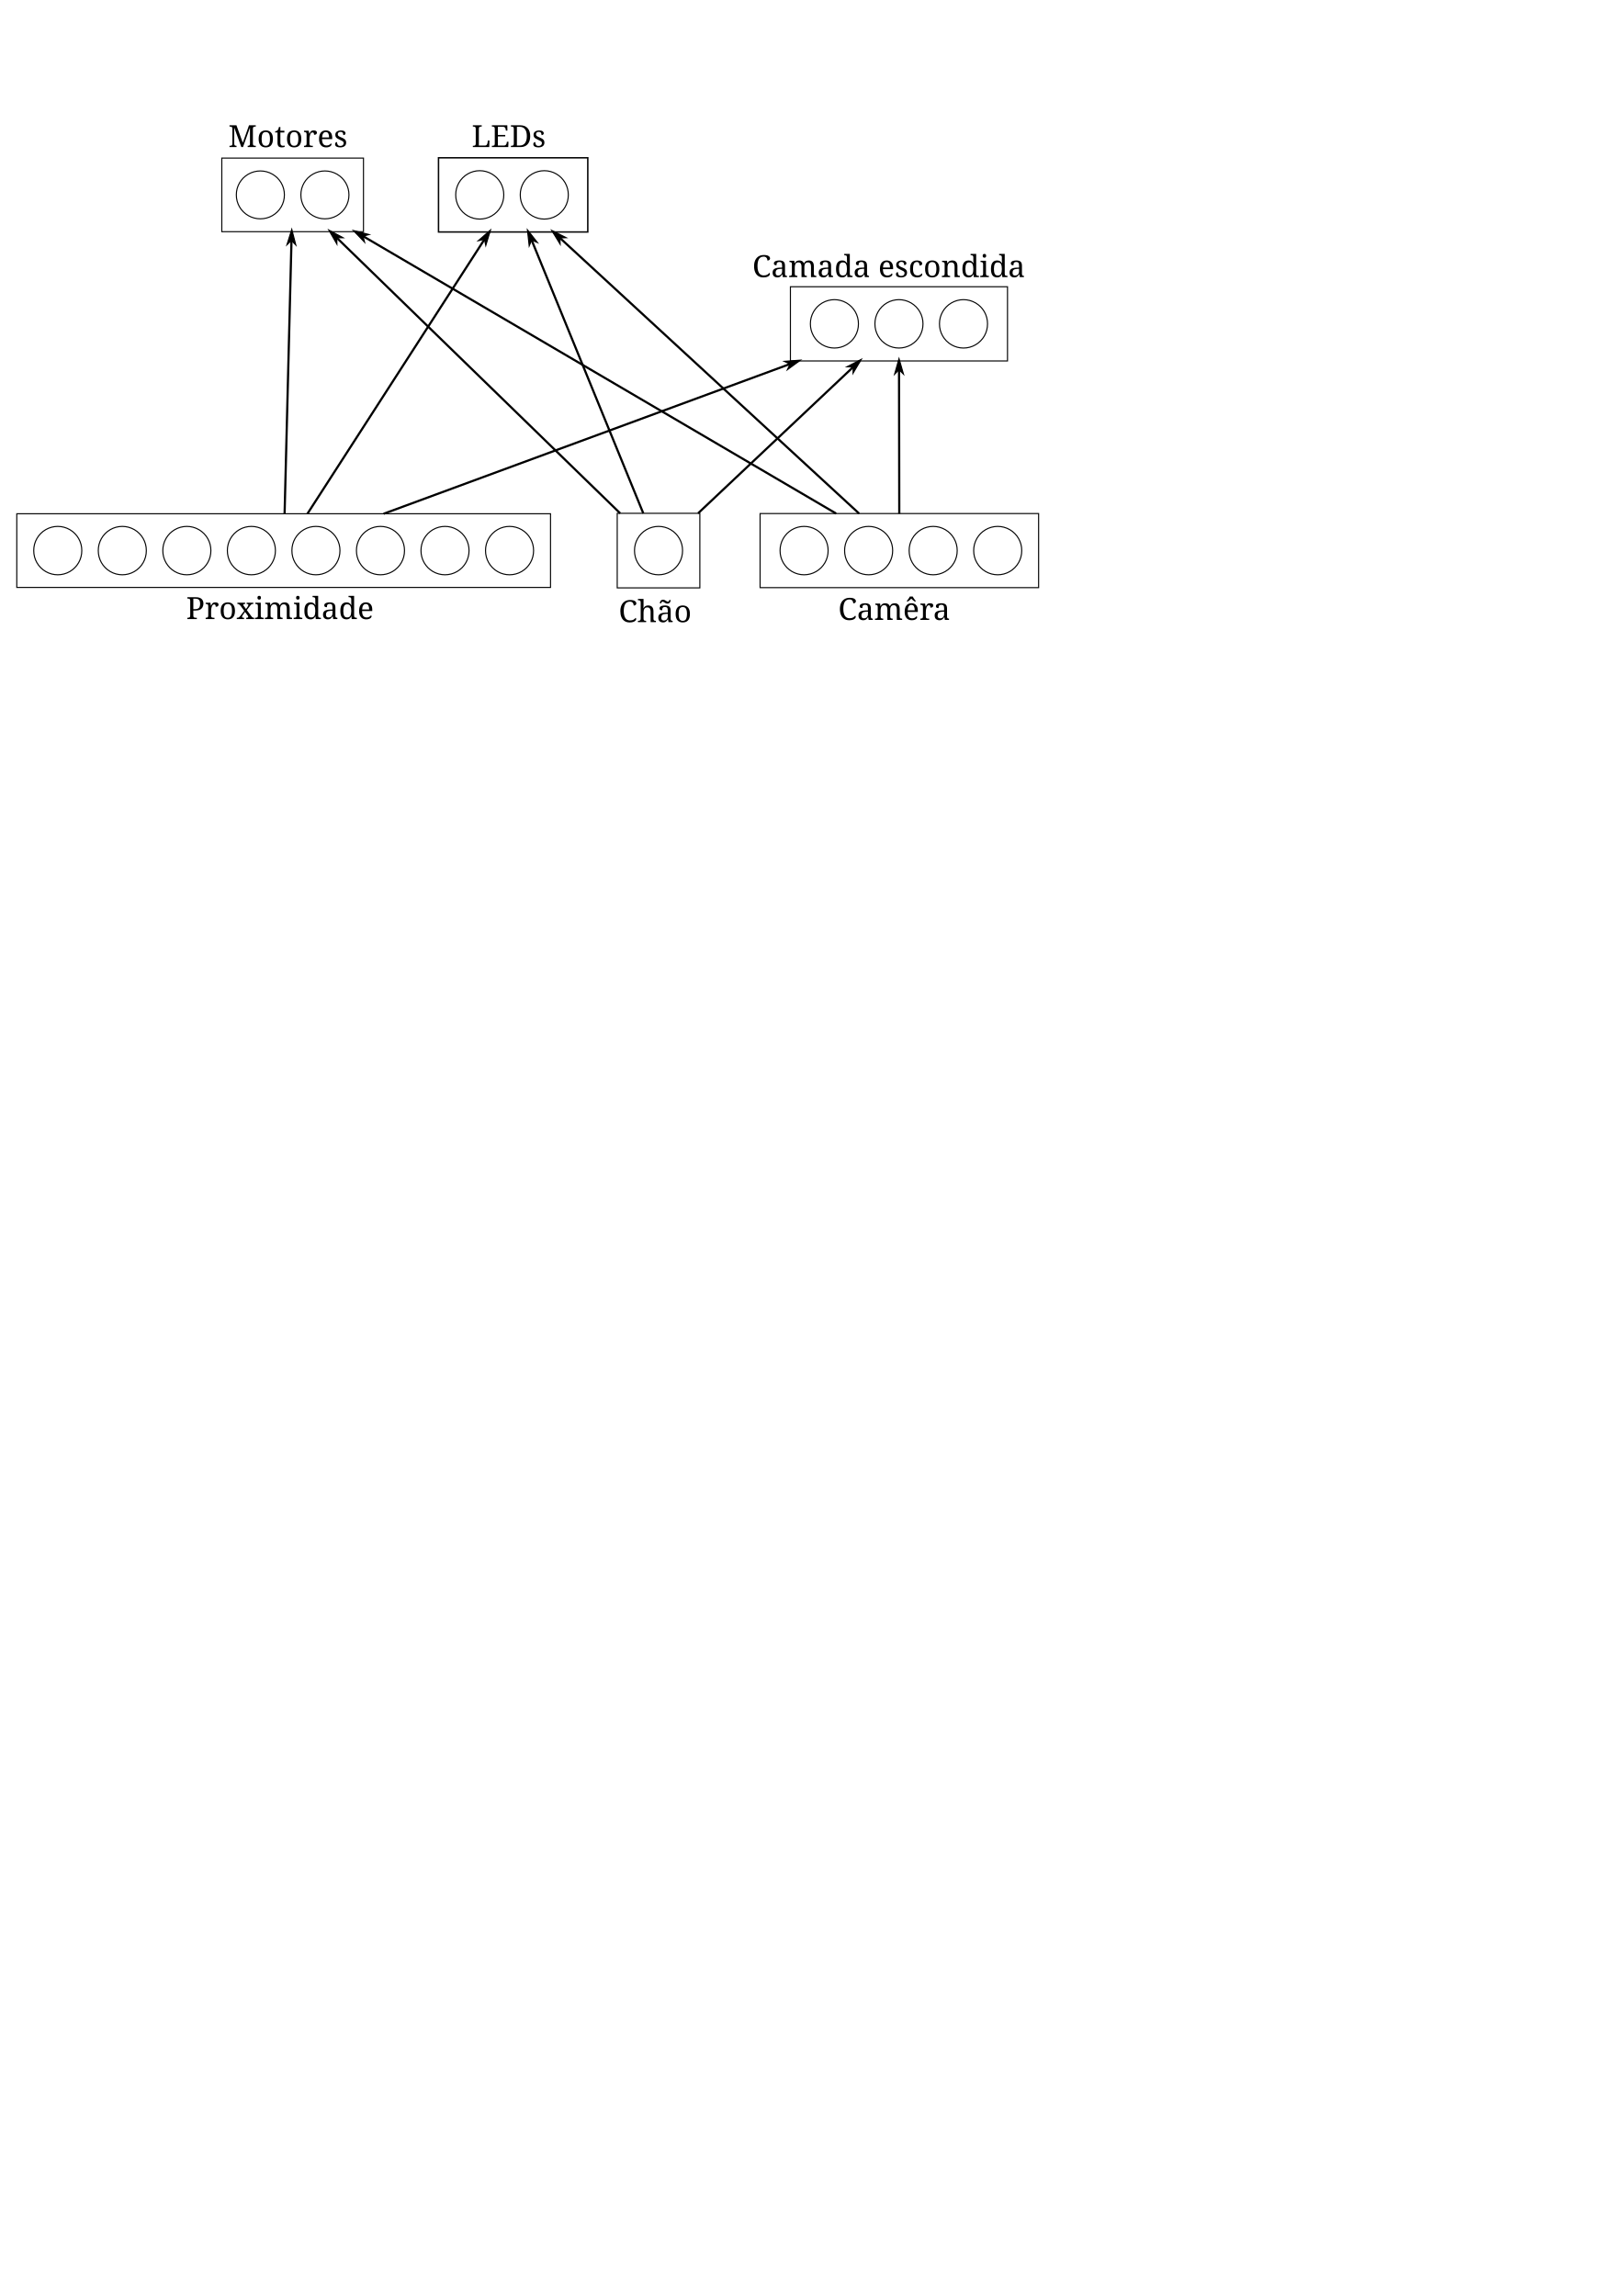
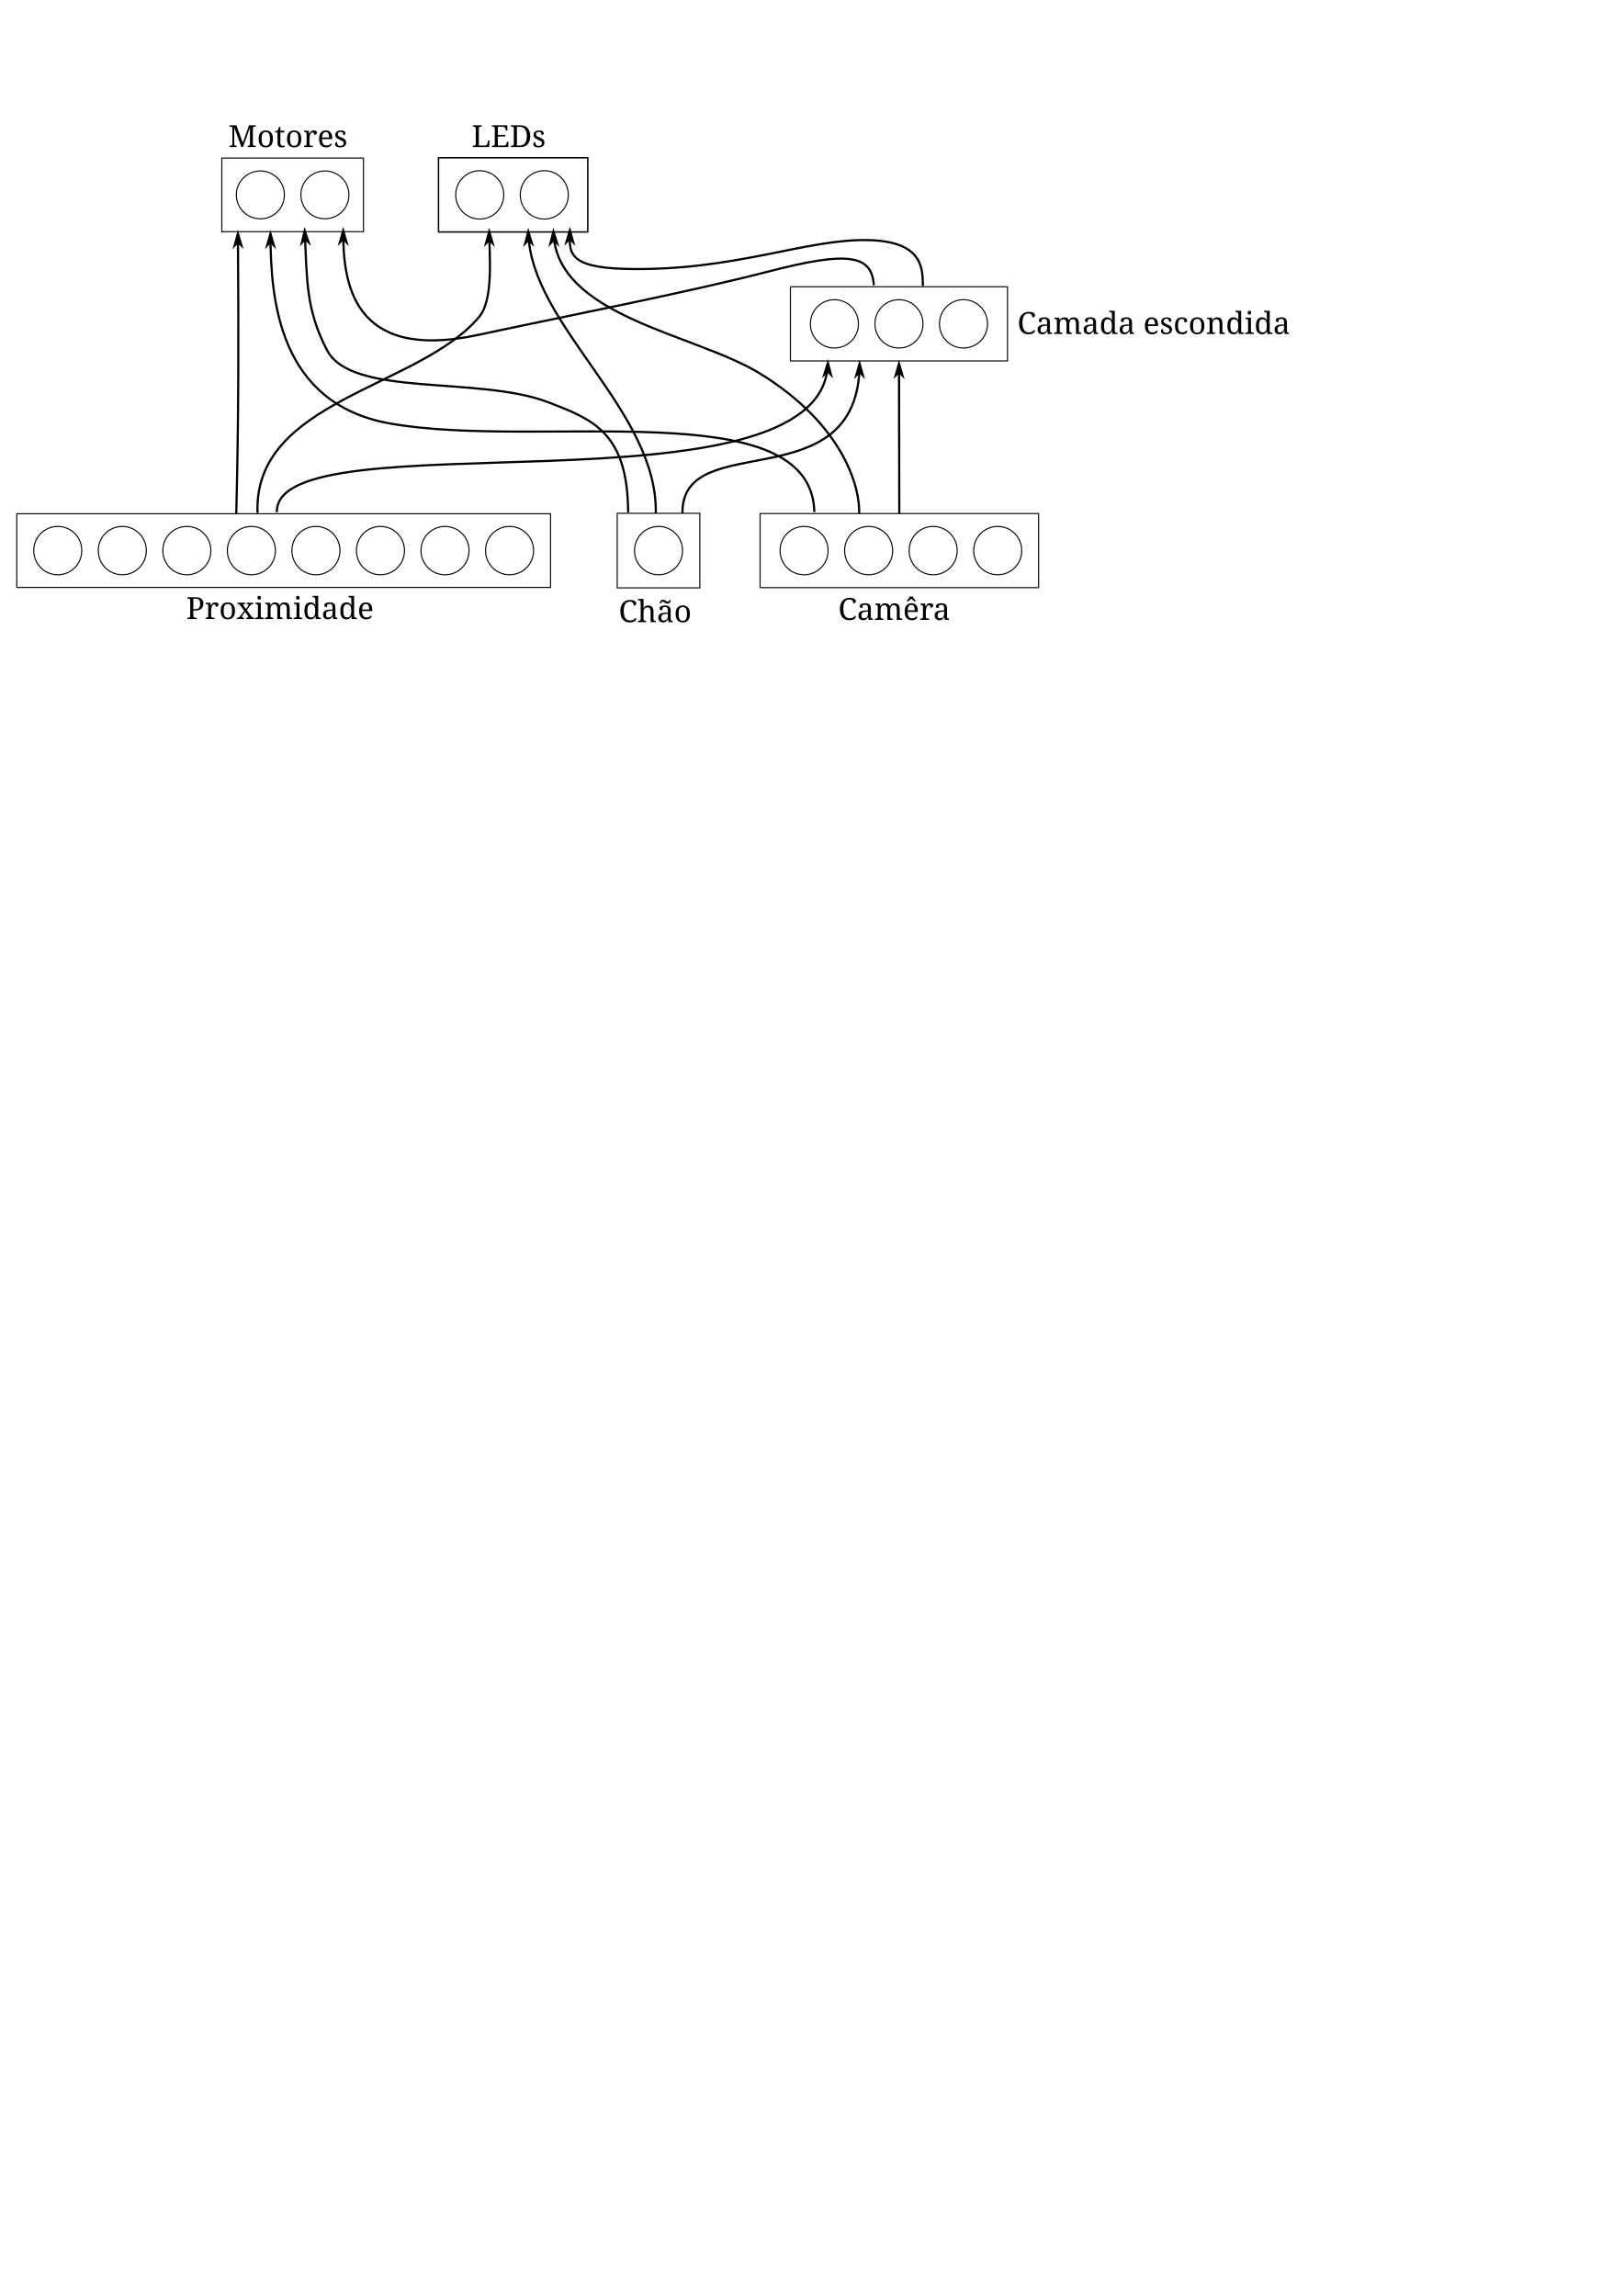
<svg xmlns="http://www.w3.org/2000/svg" width="744.094" height="1052.362" id="svg2" version="1.1">
  <defs id="defs4">
    <marker orient="auto" refY="0.0" refX="0.0" id="Arrow1Mend" style="overflow:visible;">
      <path id="path4349" d="M 0.0,0.0 L 5.0,-5.0 L -12.5,0.0 L 5.0,5.0 L 0.0,0.0 z " style="fill-rule:evenodd;stroke:#000000;stroke-width:1.0pt;" transform="scale(0.4) rotate(180) translate(10,0)" />
    </marker>
    <marker orient="auto" refY="0.0" refX="0.0" id="Arrow1Lend" style="overflow:visible;">
      <path id="path4343" d="M 0.0,0.0 L 5.0,-5.0 L -12.5,0.0 L 5.0,5.0 L 0.0,0.0 z " style="fill-rule:evenodd;stroke:#000000;stroke-width:1.0pt;" transform="scale(0.8) rotate(180) translate(12.5,0)" />
    </marker>
  </defs>
  <g id="layer2" style="display:inline">
    <rect style="opacity:0.98;fill:none;stroke:#000000;stroke-width:0.5;stroke-linejoin:miter;stroke-miterlimit:4;stroke-dasharray:none;stroke-dashoffset:0;display:inline" id="rect2985-8" width="99.483" height="34.009" x="362.223" y="131.429" />
    <rect style="opacity:0.98;fill:none;stroke:#000000;stroke-width:0.497;stroke-linejoin:miter;stroke-miterlimit:4;stroke-dasharray:none;stroke-dashoffset:0;display:inline" id="rect2985-8-9" width="64.925" height="33.737" x="101.645" y="72.458" />
    <rect style="opacity:0.98;fill:none;stroke:#000000;stroke-width:0.67;stroke-linejoin:miter;stroke-miterlimit:4;stroke-dasharray:none;stroke-dashoffset:0;display:inline" id="rect2985-8-9-1" width="68.406" height="34.003" x="200.959" y="72.325" />
    <rect style="opacity:0.98;fill:none;stroke:#000000;stroke-width:0.5;stroke-linejoin:miter;stroke-miterlimit:4;stroke-dasharray:none;stroke-dashoffset:0;display:inline" id="rect2985-8-9-1-9" width="37.862" height="34.174" x="282.855" y="235.275" />
    <rect style="opacity:0.98;fill:none;stroke:#000000;stroke-width:0.5;stroke-linejoin:miter;stroke-miterlimit:4;stroke-dasharray:none;stroke-dashoffset:0;display:inline" id="rect2985-0" width="127.64" height="33.952" x="348.323" y="235.386" />
    <rect style="opacity:0.98;fill:none;stroke:#000000;stroke-width:0.5;stroke-linejoin:miter;stroke-miterlimit:4;stroke-dasharray:none;stroke-dashoffset:0;display:inline" id="rect2985" width="244.597" height="33.766" x="7.694" y="235.479" />
-     <path style="fill:none;stroke:#000000;stroke-width:1px;stroke-linecap:butt;stroke-linejoin:miter;stroke-opacity:1;marker-end:url(#Arrow1Mend)" d="m 130.419,235.479 c 1.088,-43.095 2.175,-86.189 3.263,-129.284" id="path4284" />
-     <path style="fill:none;stroke:#000000;stroke-width:1px;stroke-linecap:butt;stroke-linejoin:miter;stroke-opacity:1;marker-end:url(#Arrow1Mend)" d="m 140.884,235.479 c 27.77,-43.05 55.541,-86.101 83.311,-129.151" id="path4286" />
-     <path style="fill:none;stroke:#000000;stroke-width:1px;stroke-linecap:butt;stroke-linejoin:miter;stroke-opacity:1;marker-end:url(#Arrow1Mend)" d="M 175.799,235.479 C 239.142,212.132 302.486,188.785 365.829,165.438" id="path4290" />
-     <path style="fill:none;stroke:#000000;stroke-width:1px;stroke-linecap:butt;stroke-linejoin:miter;stroke-opacity:1;marker-end:url(#Arrow1Mend)" d="m 319.9,235.275 c 24.679,-23.279 49.358,-46.558 74.037,-69.837" id="path4292" />
-     <path style="fill:none;stroke:#000000;stroke-width:1px;stroke-linecap:butt;stroke-linejoin:miter;stroke-opacity:1;marker-end:url(#Arrow1Mend)" d="m 412.114,235.386 c -0.04,-23.316 -0.08,-46.632 -0.12,-69.948" id="path4294" />
-     <path style="fill:none;stroke:#000000;stroke-width:1px;stroke-linecap:butt;stroke-linejoin:miter;stroke-opacity:1;marker-end:url(#Arrow1Mend)" d="M 383.192,235.386 C 309.753,192.322 236.314,149.259 162.874,106.195" id="path4296" />
-     <path style="fill:none;stroke:#000000;stroke-width:1px;stroke-linecap:butt;stroke-linejoin:miter;stroke-opacity:1;marker-end:url(#Arrow1Mend)" d="M 393.715,235.386 C 347.016,192.367 300.317,149.347 253.618,106.328" id="path4298" />
-     <path style="fill:none;stroke:#000000;stroke-width:1px;stroke-linecap:butt;stroke-linejoin:miter;stroke-opacity:1;marker-end:url(#Arrow1Mend)" d="M 284.212,235.275 151.456,106.195" id="path4302" />
-     <path style="fill:none;stroke:#000000;stroke-width:1px;stroke-linecap:butt;stroke-linejoin:miter;stroke-opacity:1;marker-end:url(#Arrow1Mend)" d="M 294.803,235.275 C 277.239,192.293 259.674,149.311 242.11,106.328" id="path4304" />
+     <path style="fill:none;stroke:#000000;stroke-width:1px;stroke-linecap:butt;stroke-linejoin:miter;stroke-opacity:1;marker-end:url(#Arrow1Mend)" d="m 108.276,235.479 c 1.088,-43.095 1.104,-80.475 0.763,-128.213" id="path4284" />
+     <path style="fill:none;stroke:#000000;stroke-width:1px;stroke-linecap:butt;stroke-linejoin:miter;stroke-opacity:1;marker-end:url(#Arrow1Mend)" d="m 118.027,235.122 c -2.082,-51.893 74.314,-57.196 101.615,-89.964 6.621,-7.947 4.641,-28.266 4.554,-38.83" id="path4286" />
+     <path style="fill:none;stroke:#000000;stroke-width:1px;stroke-linecap:butt;stroke-linejoin:miter;stroke-opacity:1;marker-end:url(#Arrow1Mend)" d="m 126.871,234.765 c -0.943,-44.418 250.615,4.378 252.53,-68.255" id="path4290" />
+     <path style="fill:none;stroke:#000000;stroke-width:1px;stroke-linecap:butt;stroke-linejoin:miter;stroke-opacity:1;marker-end:url(#Arrow1Mend)" d="m 312.757,235.275 c -0.678,-39.708 80.787,-5.13 81.18,-68.409" id="path4292" />
+     <path style="fill:none;stroke:#000000;stroke-width:1px;stroke-linecap:butt;stroke-linejoin:miter;stroke-opacity:1;marker-end:url(#Arrow1Mend)" d="m 412.114,235.386 c -0.04,-23.316 -0.08,-45.203 -0.12,-68.519" id="path4294" />
+     <path style="fill:none;stroke:#000000;stroke-width:1px;stroke-linecap:butt;stroke-linejoin:miter;stroke-opacity:1;marker-end:url(#Arrow1Mend)" d="M 373.192,234.672 C 371.914,179.407 247.707,206.326 178.768,194.108 127.821,185.078 124.008,137.459 123.946,107.266" id="path4296" />
+     <path style="fill:none;stroke:#000000;stroke-width:1px;stroke-linecap:butt;stroke-linejoin:miter;stroke-opacity:1;marker-end:url(#Arrow1Mend)" d="m 393.715,235.386 c 0.49,-11.425 -6.688,-40.423 -45.607,-64.279 -29.708,-18.21 -93.411,-25.971 -94.49,-64.779" id="path4298" />
+     <path style="fill:none;stroke:#000000;stroke-width:1px;stroke-linecap:butt;stroke-linejoin:miter;stroke-opacity:1;marker-end:url(#Arrow1Mend)" d="m 300.518,235.275 c 1.007,-47.268 -57.629,-86.322 -58.408,-128.947" id="path4304" />
    <text xml:space="preserve" style="font-size:40px;font-style:normal;font-weight:normal;line-height:125%;letter-spacing:0px;word-spacing:0px;fill:#000000;fill-opacity:1;stroke:none;font-family:Sans" x="104.631" y="67.417" id="text5158">
      <tspan id="tspan5160" x="104.631" y="67.417" style="font-size:14px;font-style:normal;font-variant:normal;font-weight:normal;font-stretch:normal;font-family:Serif;-inkscape-font-specification:Serif">Motores</tspan>
    </text>
    <text xml:space="preserve" style="font-size:40px;font-style:normal;font-weight:normal;line-height:125%;letter-spacing:0px;word-spacing:0px;fill:#000000;fill-opacity:1;stroke:none;display:inline;font-family:Sans" x="216.162" y="67.417" id="text5158-7">
      <tspan id="tspan5160-1" x="216.162" y="67.417" style="font-size:14px;font-style:normal;font-variant:normal;font-weight:normal;font-stretch:normal;font-family:Serif;-inkscape-font-specification:Serif">LEDs</tspan>
    </text>
-     <text xml:space="preserve" style="font-size:40px;font-style:normal;font-weight:normal;line-height:125%;letter-spacing:0px;word-spacing:0px;fill:#000000;fill-opacity:1;stroke:none;display:inline;font-family:Sans" x="344.774" y="127.016" id="text5158-7-4">
-       <tspan id="tspan5160-1-7" x="344.774" y="127.016" style="font-size:14px;font-style:normal;font-variant:normal;font-weight:normal;font-stretch:normal;font-family:Serif;-inkscape-font-specification:Serif">Camada escondida</tspan>
+     <text xml:space="preserve" style="font-size:40px;font-style:normal;font-weight:normal;line-height:125%;letter-spacing:0px;word-spacing:0px;fill:#000000;fill-opacity:1;stroke:none;display:inline;font-family:Sans" x="466.202" y="153.087" id="text5158-7-4">
+       <tspan id="tspan5160-1-7" x="466.202" y="153.087" style="font-size:14px;font-style:normal;font-variant:normal;font-weight:normal;font-stretch:normal;font-family:Serif;-inkscape-font-specification:Serif">Camada escondida</tspan>
    </text>
    <text xml:space="preserve" style="font-size:14px;font-style:normal;font-variant:normal;font-weight:normal;font-stretch:normal;line-height:125%;letter-spacing:0px;word-spacing:0px;fill:#000000;fill-opacity:1;stroke:none;font-family:Serif;-inkscape-font-specification:Serif" x="384.109" y="284.141" id="text5204">
      <tspan id="tspan5206" x="384.109" y="284.141">Camêra</tspan>
    </text>
    <text xml:space="preserve" style="font-size:14px;font-style:normal;font-variant:normal;font-weight:normal;font-stretch:normal;line-height:125%;letter-spacing:0px;word-spacing:0px;fill:#000000;fill-opacity:1;stroke:none;font-family:Serif;-inkscape-font-specification:Serif" x="283.489" y="285.151" id="text5208">
      <tspan id="tspan5210" x="283.489" y="285.151">Chão</tspan>
    </text>
    <text xml:space="preserve" style="font-size:14px;font-style:normal;font-variant:normal;font-weight:normal;font-stretch:normal;line-height:125%;letter-spacing:0px;word-spacing:0px;fill:#000000;fill-opacity:1;stroke:none;font-family:Serif;-inkscape-font-specification:Serif" x="85.317" y="283.738" id="text5212">
      <tspan x="85.317" y="283.738" id="tspan5220">Proximidade</tspan>
    </text>
+     <path style="fill:none;stroke:#000000;stroke-width:1px;stroke-linecap:butt;stroke-linejoin:miter;stroke-opacity:1;marker-end:url(#Arrow1Mend)" d="m 400.437,130.71 c -0.87,-14.203 -12.4,-15.543 -48.111,-6.305 -38.457,9.949 -95.489,20.952 -133.055,29.076 -58.501,12.651 -62.026,-24.85 -61.987,-47.606" id="path5087" />
+     <path style="fill:none;stroke:#000000;stroke-width:1px;stroke-linecap:butt;stroke-linejoin:miter;stroke-opacity:1;marker-end:url(#Arrow1Mend)" d="m 422.937,131.09 c -0.25,-7.008 0.88,-20.239 -24.383,-21.023 -29.047,-0.901 -61.131,14.256 -111.408,13.193 -28.254,-0.597 -26.036,-8.353 -25.996,-17.5" id="path5089" />
+     <path style="fill:none;stroke:#000000;stroke-width:1px;stroke-linecap:butt;stroke-linejoin:miter;stroke-opacity:1;marker-mid:none;marker-end:url(#Arrow1Mend)" d="m 287.857,234.862 c -0.163,-36.644 -16.247,-42.642 -36.481,-50.434 -32.069,-12.35 -90.176,-2.075 -101.519,-23.949 -9.626,-18.564 -9.131,-31.458 -10.214,-54.545" id="path5461" />
  </g>
  <g id="layer1" style="display:inline">
    <path style="opacity:0.98;fill:none;stroke:#000000;stroke-width:0.989;stroke-linejoin:miter;stroke-miterlimit:4;stroke-dasharray:none;stroke-dashoffset:0" id="path3755" d="m 110,339.148 a 21.786,21.786 0 1 1 -43.571,0 21.786,21.786 0 1 1 43.571,0 z" transform="matrix(0.5054163,0,0,0.5054163,-18.11223,80.95131)" />
    <path transform="matrix(0.5054163,0,0,0.5054163,11.46494,80.95131)" style="opacity:0.98;fill:none;stroke:#000000;stroke-width:0.989;stroke-linejoin:miter;stroke-miterlimit:4;stroke-dasharray:none;stroke-dashoffset:0" id="path3755-1" d="m 110,339.148 a 21.786,21.786 0 1 1 -43.571,0 21.786,21.786 0 1 1 43.571,0 z" />
    <path transform="matrix(0.5054163,0,0,0.5054163,41.04211,80.95131)" style="opacity:0.98;fill:none;stroke:#000000;stroke-width:0.989;stroke-linejoin:miter;stroke-miterlimit:4;stroke-dasharray:none;stroke-dashoffset:0" id="path3755-7" d="m 110,339.148 a 21.786,21.786 0 1 1 -43.571,0 21.786,21.786 0 1 1 43.571,0 z" />
    <path transform="matrix(0.5054163,0,0,0.5054163,70.61929,80.95131)" style="opacity:0.98;fill:none;stroke:#000000;stroke-width:0.989;stroke-linejoin:miter;stroke-miterlimit:4;stroke-dasharray:none;stroke-dashoffset:0" id="path3755-5" d="m 110,339.148 a 21.786,21.786 0 1 1 -43.571,0 21.786,21.786 0 1 1 43.571,0 z" />
    <path transform="matrix(0.5054163,0,0,0.5054163,100.1964,80.95131)" style="opacity:0.98;fill:none;stroke:#000000;stroke-width:0.989;stroke-linejoin:miter;stroke-miterlimit:4;stroke-dasharray:none;stroke-dashoffset:0" id="path3755-9" d="m 110,339.148 a 21.786,21.786 0 1 1 -43.571,0 21.786,21.786 0 1 1 43.571,0 z" />
    <path transform="matrix(0.5054163,0,0,0.5054163,129.7736,80.95131)" style="opacity:0.98;fill:none;stroke:#000000;stroke-width:0.989;stroke-linejoin:miter;stroke-miterlimit:4;stroke-dasharray:none;stroke-dashoffset:0" id="path3755-2" d="m 110,339.148 a 21.786,21.786 0 1 1 -43.571,0 21.786,21.786 0 1 1 43.571,0 z" />
    <path transform="matrix(0.5054163,0,0,0.5054163,159.3508,80.95131)" style="opacity:0.98;fill:none;stroke:#000000;stroke-width:0.989;stroke-linejoin:miter;stroke-miterlimit:4;stroke-dasharray:none;stroke-dashoffset:0" id="path3755-8" d="m 110,339.148 a 21.786,21.786 0 1 1 -43.571,0 21.786,21.786 0 1 1 43.571,0 z" />
    <path transform="matrix(0.5054163,0,0,0.5054163,188.928,80.95131)" style="opacity:0.98;fill:none;stroke:#000000;stroke-width:0.989;stroke-linejoin:miter;stroke-miterlimit:4;stroke-dasharray:none;stroke-dashoffset:0" id="path3755-3" d="m 110,339.148 a 21.786,21.786 0 1 1 -43.571,0 21.786,21.786 0 1 1 43.571,0 z" />
    <path style="opacity:0.98;fill:none;stroke:#000000;stroke-width:0.989;stroke-linejoin:miter;stroke-miterlimit:4;stroke-dasharray:none;stroke-dashoffset:0" id="path3755-80" d="m 110,339.148 a 21.786,21.786 0 1 1 -43.571,0 21.786,21.786 0 1 1 43.571,0 z" transform="matrix(0.5054163,0,0,0.5054163,337.8021,-22.97728)" />
    <path transform="matrix(0.5054163,0,0,0.5054163,367.3793,-22.97728)" style="opacity:0.98;fill:none;stroke:#000000;stroke-width:0.989;stroke-linejoin:miter;stroke-miterlimit:4;stroke-dasharray:none;stroke-dashoffset:0" id="path3755-1-6" d="m 110,339.148 a 21.786,21.786 0 1 1 -43.571,0 21.786,21.786 0 1 1 43.571,0 z" />
    <path transform="matrix(0.5054163,0,0,0.5054163,396.9565,-22.97728)" style="opacity:0.98;fill:none;stroke:#000000;stroke-width:0.989;stroke-linejoin:miter;stroke-miterlimit:4;stroke-dasharray:none;stroke-dashoffset:0" id="path3755-7-6" d="m 110,339.148 a 21.786,21.786 0 1 1 -43.571,0 21.786,21.786 0 1 1 43.571,0 z" />
    <path style="opacity:0.98;fill:none;stroke:#000000;stroke-width:0.989;stroke-linejoin:miter;stroke-miterlimit:4;stroke-dasharray:none;stroke-dashoffset:0" id="path3755-4" d="m 110,339.148 a 21.786,21.786 0 1 1 -43.571,0 21.786,21.786 0 1 1 43.571,0 z" transform="matrix(0.5054366,0,0,0.5001601,74.73126,-80.30179)" />
    <path transform="matrix(0.5054366,0,0,0.5001601,104.3096,-80.30179)" style="opacity:0.98;fill:none;stroke:#000000;stroke-width:0.989;stroke-linejoin:miter;stroke-miterlimit:4;stroke-dasharray:none;stroke-dashoffset:0" id="path3755-1-2" d="m 110,339.148 a 21.786,21.786 0 1 1 -43.571,0 21.786,21.786 0 1 1 43.571,0 z" />
    <path style="opacity:0.98;fill:none;stroke:#000000;stroke-width:0.989;stroke-linejoin:miter;stroke-miterlimit:4;stroke-dasharray:none;stroke-dashoffset:0" id="path3755-6-1" d="m 110,339.148 a 21.786,21.786 0 1 1 -43.571,0 21.786,21.786 0 1 1 43.571,0 z" transform="matrix(0.5054163,0,0,0.5054163,257.2008,80.95131)" />
    <path transform="matrix(0.5054163,0,0,0.5054163,323.9064,80.95131)" style="opacity:0.98;fill:none;stroke:#000000;stroke-width:0.989;stroke-linejoin:miter;stroke-miterlimit:4;stroke-dasharray:none;stroke-dashoffset:0" id="path3755-9-9" d="m 110,339.148 a 21.786,21.786 0 1 1 -43.571,0 21.786,21.786 0 1 1 43.571,0 z" />
    <path transform="matrix(0.5054163,0,0,0.5054163,353.4836,80.95131)" style="opacity:0.98;fill:none;stroke:#000000;stroke-width:0.989;stroke-linejoin:miter;stroke-miterlimit:4;stroke-dasharray:none;stroke-dashoffset:0" id="path3755-2-7" d="m 110,339.148 a 21.786,21.786 0 1 1 -43.571,0 21.786,21.786 0 1 1 43.571,0 z" />
    <path transform="matrix(0.5054163,0,0,0.5054163,383.0608,80.95131)" style="opacity:0.98;fill:none;stroke:#000000;stroke-width:0.989;stroke-linejoin:miter;stroke-miterlimit:4;stroke-dasharray:none;stroke-dashoffset:0" id="path3755-8-1" d="m 110,339.148 a 21.786,21.786 0 1 1 -43.571,0 21.786,21.786 0 1 1 43.571,0 z" />
    <path transform="matrix(0.5054163,0,0,0.5054163,412.638,80.95131)" style="opacity:0.98;fill:none;stroke:#000000;stroke-width:0.989;stroke-linejoin:miter;stroke-miterlimit:4;stroke-dasharray:none;stroke-dashoffset:0" id="path3755-3-3" d="m 110,339.148 a 21.786,21.786 0 1 1 -43.571,0 21.786,21.786 0 1 1 43.571,0 z" />
    <path transform="matrix(0.5054163,0,0,0.5054163,175.2693,-82.08443)" style="opacity:0.98;fill:none;stroke:#000000;stroke-width:0.989;stroke-linejoin:miter;stroke-miterlimit:4;stroke-dasharray:none;stroke-dashoffset:0;display:inline" id="path3755-1-6-4" d="m 110,339.148 a 21.786,21.786 0 1 1 -43.571,0 21.786,21.786 0 1 1 43.571,0 z" />
    <path transform="matrix(0.5054163,0,0,0.5054163,204.8465,-82.08443)" style="opacity:0.98;fill:none;stroke:#000000;stroke-width:0.989;stroke-linejoin:miter;stroke-miterlimit:4;stroke-dasharray:none;stroke-dashoffset:0;display:inline" id="path3755-7-6-2" d="m 110,339.148 a 21.786,21.786 0 1 1 -43.571,0 21.786,21.786 0 1 1 43.571,0 z" />
  </g>
</svg>
